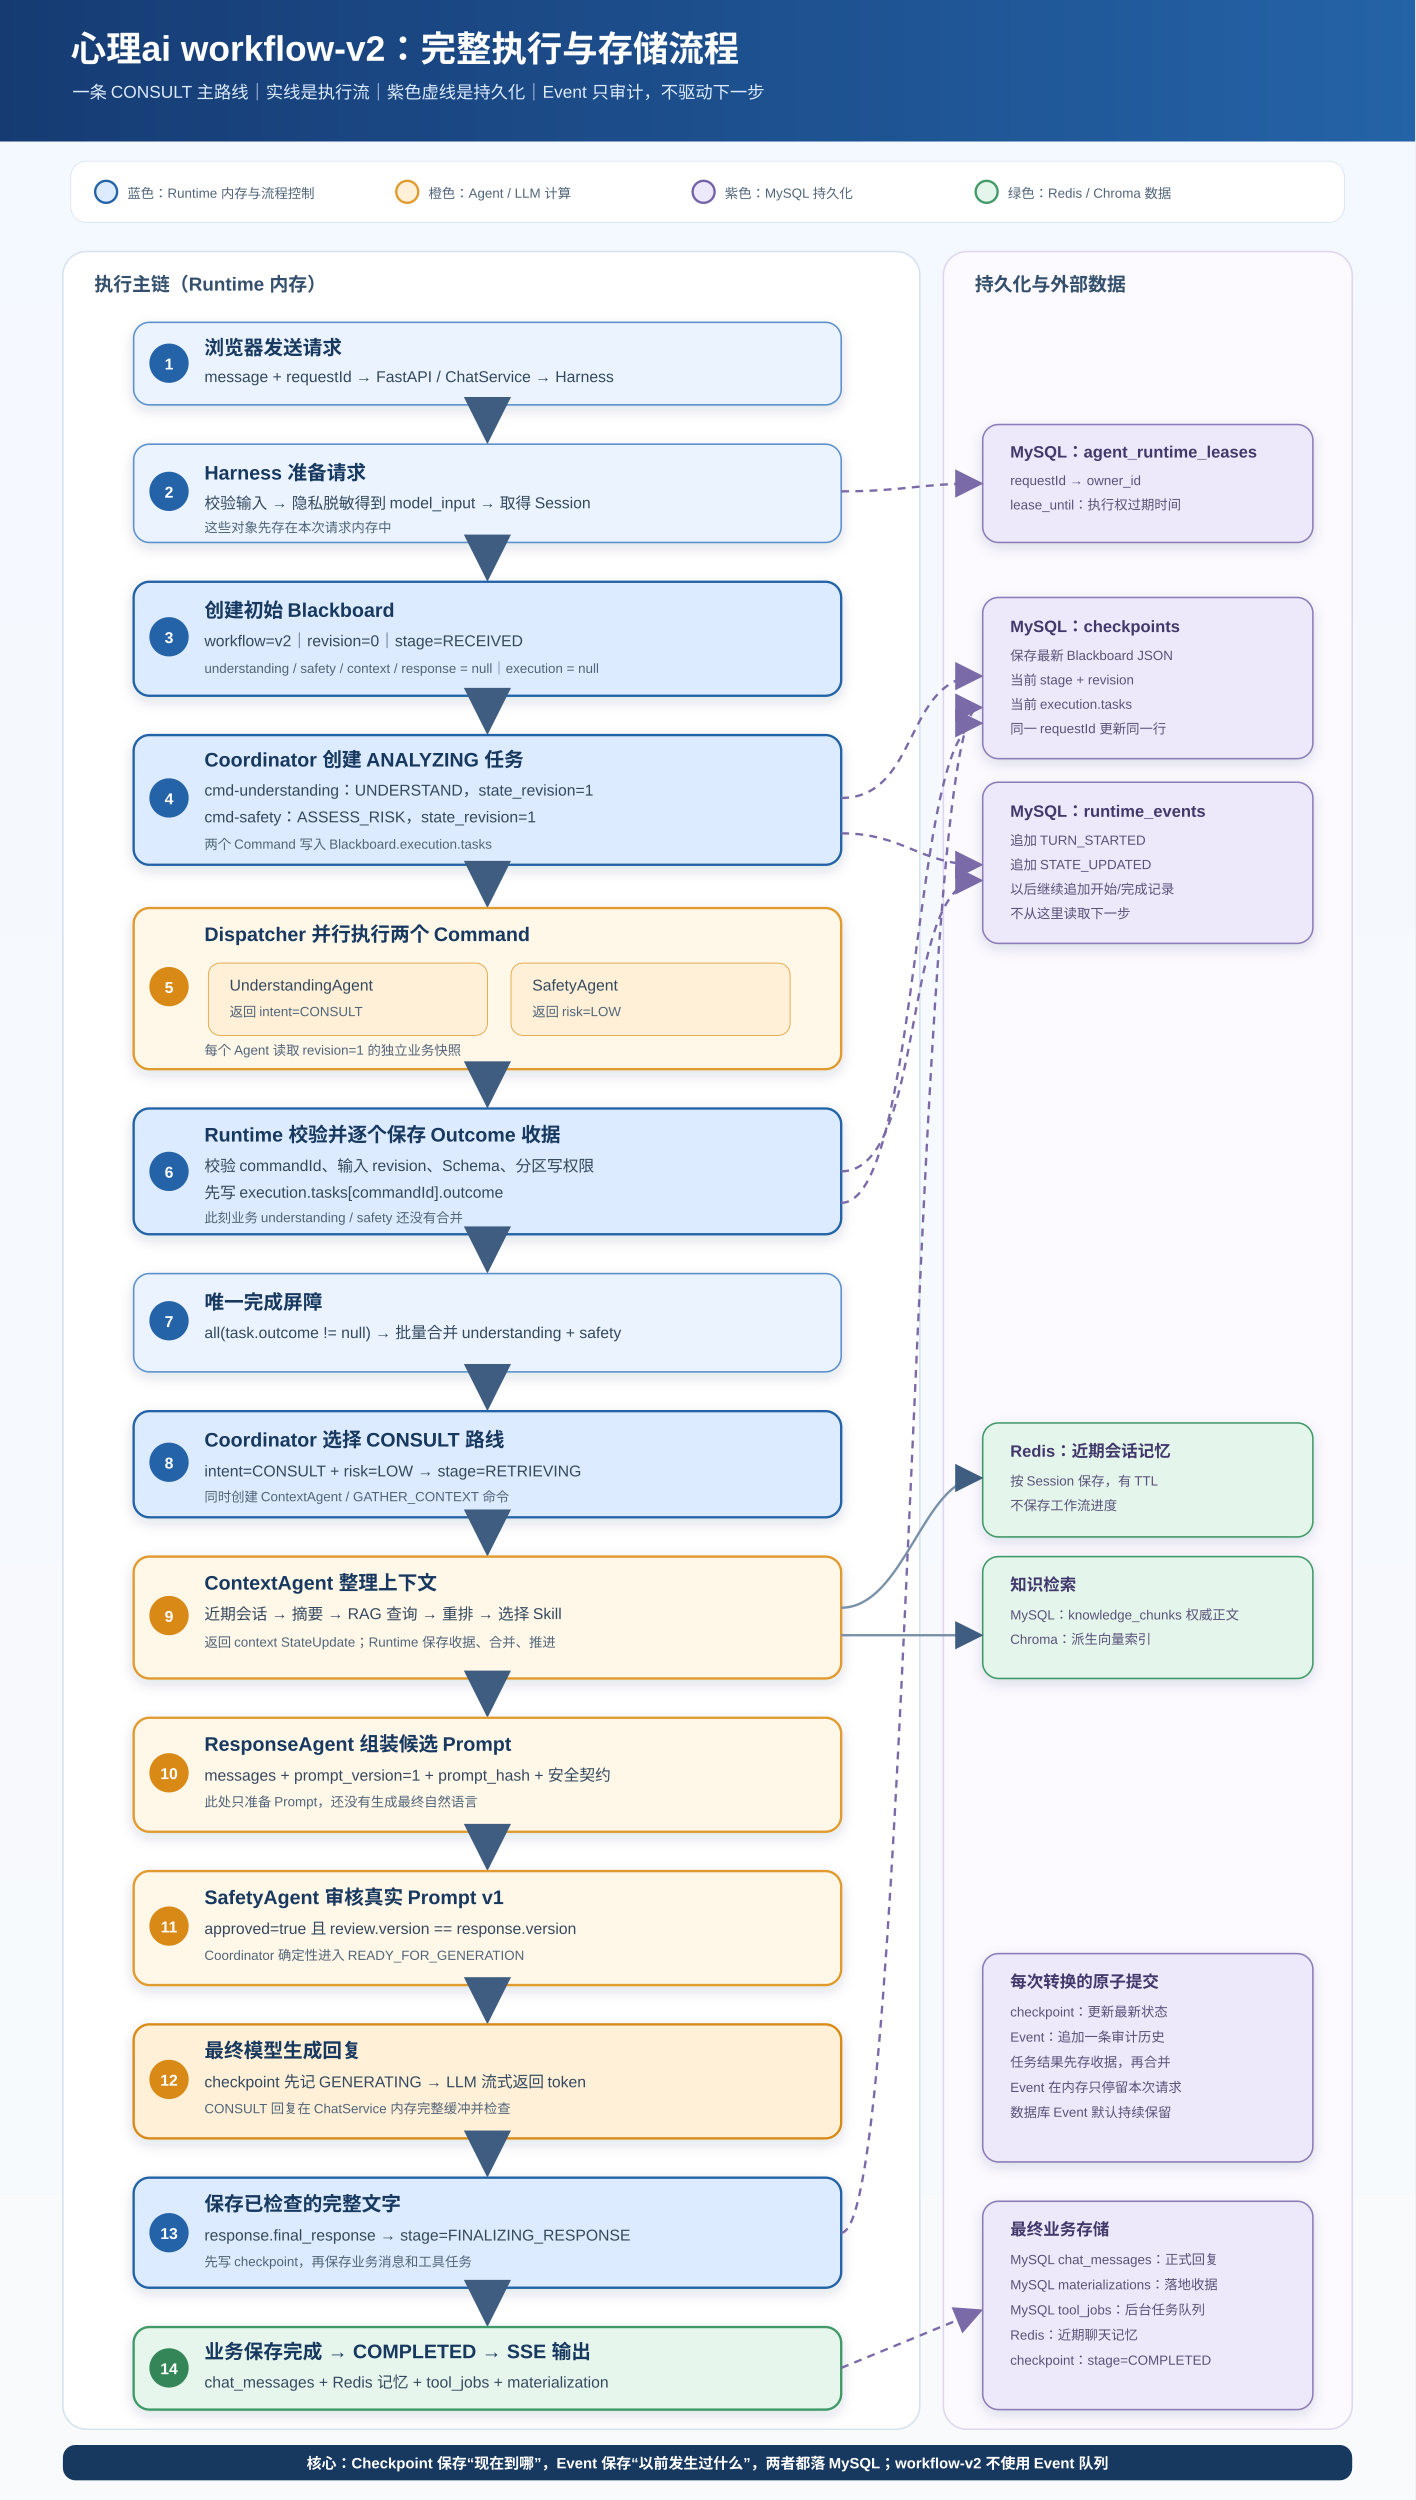
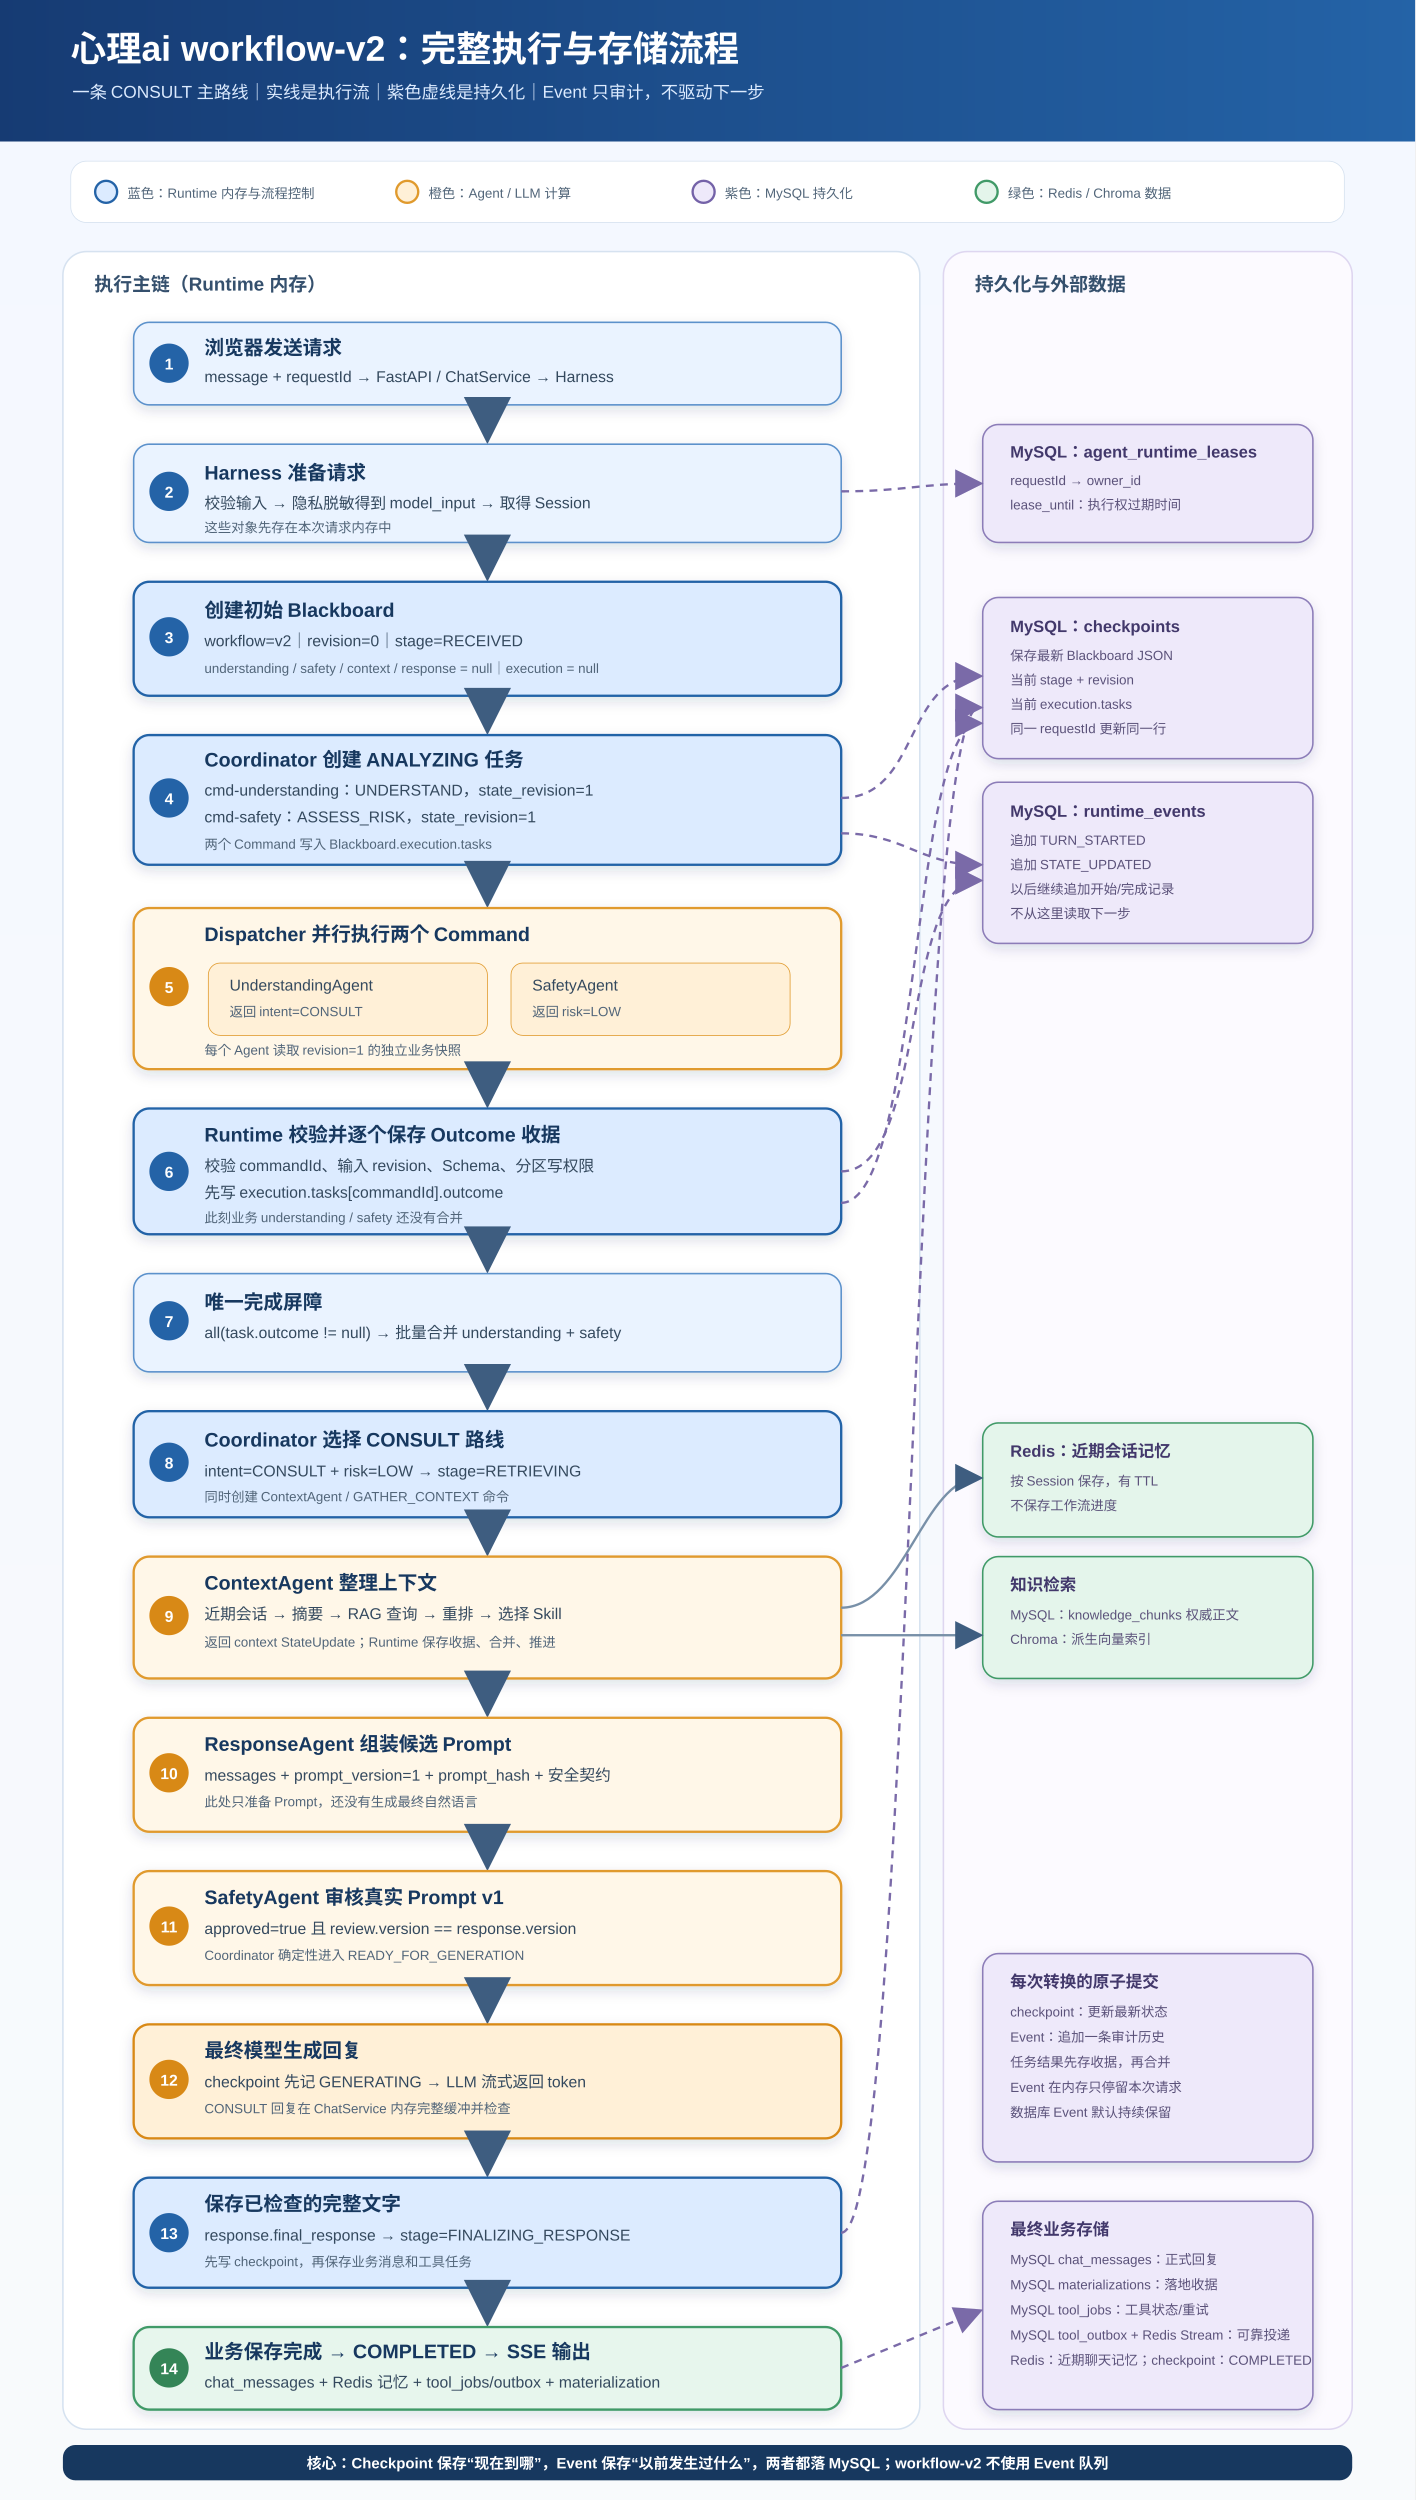
<svg xmlns="http://www.w3.org/2000/svg" width="1800" height="3180" viewBox="0 0 1800 3180">
  <defs>
    <linearGradient id="bg" x1="0" y1="0" x2="0" y2="1">
      <stop offset="0" stop-color="#F4F8FF" />
      <stop offset="1" stop-color="#F8FAFC" />
    </linearGradient>
    <linearGradient id="header" x1="0" y1="0" x2="1" y2="0">
      <stop offset="0" stop-color="#163B73" />
      <stop offset="1" stop-color="#2463A7" />
    </linearGradient>
    <filter id="shadow" x="-20%" y="-20%" width="140%" height="150%">
      <feDropShadow dx="0" dy="6" stdDeviation="8" flood-color="#183153" flood-opacity=".14" />
    </filter>
    <marker id="arrow" markerWidth="12" markerHeight="12" refX="10" refY="6" orient="auto">
      <path d="M0,0 L12,6 L0,12 Z" fill="#3E5D80" />
    </marker>
    <marker id="arrowDash" markerWidth="12" markerHeight="12" refX="10" refY="6" orient="auto">
      <path d="M0,0 L12,6 L0,12 Z" fill="#7A6AA8" />
    </marker>
    <style>
      .title{font:700 45px 'Microsoft YaHei','Noto Sans SC',Arial,sans-serif;fill:#fff}
      .subtitle{font:400 22px 'Microsoft YaHei','Noto Sans SC',Arial,sans-serif;fill:#DCEBFF}
      .lane{font:700 24px 'Microsoft YaHei','Noto Sans SC',Arial,sans-serif;fill:#35506D}
      .h{font:700 25px 'Microsoft YaHei','Noto Sans SC',Arial,sans-serif;fill:#17385F}
      .body{font:400 20px 'Microsoft YaHei','Noto Sans SC',Arial,sans-serif;fill:#34495E}
      .small{font:400 17px 'Microsoft YaHei','Noto Sans SC',Arial,sans-serif;fill:#516579}
      .dbH{font:700 21px 'Microsoft YaHei','Noto Sans SC',Arial,sans-serif;fill:#42386B}
      .dbT{font:400 17px 'Microsoft YaHei','Noto Sans SC',Arial,sans-serif;fill:#5B527A}
      .num{font:700 20px 'Microsoft YaHei','Noto Sans SC',Arial,sans-serif;fill:#fff;text-anchor:middle}
      .tag{font:700 17px 'Microsoft YaHei','Noto Sans SC',Arial,sans-serif}
      .flow{stroke:#3E5D80;stroke-width:5;fill:none;marker-end:url(#arrow)}
      .audit{stroke:#7A6AA8;stroke-width:3;stroke-dasharray:10 8;fill:none;marker-end:url(#arrowDash)}
      .thin{stroke:#7890A8;stroke-width:3;fill:none;marker-end:url(#arrow)}
    </style>
  </defs>
  <rect width="1800" height="3180" fill="url(#bg)" />
  <rect x="0" y="0" width="1800" height="180" fill="url(#header)" />
  <text x="90" y="78" class="title">心理ai workflow-v2：完整执行与存储流程</text>
  <text x="92" y="125" class="subtitle">一条 CONSULT 主路线｜实线是执行流｜紫色虚线是持久化｜Event 只审计，不驱动下一步</text>
  <rect x="90" y="205" width="1620" height="78" rx="20" fill="#FFFFFF" stroke="#D5E1EF" />
  <circle cx="135" cy="244" r="14" fill="#DCEBFF" stroke="#2463A7" stroke-width="3" />
  <text x="162" y="252" class="small">蓝色：Runtime 内存与流程控制</text>
  <circle cx="518" cy="244" r="14" fill="#FFF0D7" stroke="#E09A2D" stroke-width="3" />
  <text x="545" y="252" class="small">橙色：Agent / LLM 计算</text>
  <circle cx="895" cy="244" r="14" fill="#EEE9FA" stroke="#7462A8" stroke-width="3" />
  <text x="922" y="252" class="small">紫色：MySQL 持久化</text>
  <circle cx="1255" cy="244" r="14" fill="#E4F5EB" stroke="#419A68" stroke-width="3" />
  <text x="1282" y="252" class="small">绿色：Redis / Chroma 数据</text>
  <rect x="80" y="320" width="1090" height="2770" rx="30" fill="#FFFFFF" stroke="#D6E2F0" stroke-width="2" />
  <rect x="1200" y="320" width="520" height="2770" rx="30" fill="#FCFAFF" stroke="#DED6F0" stroke-width="2" />
  <text x="120" y="370" class="lane">执行主链（Runtime 内存）</text>
  <text x="1240" y="370" class="lane">持久化与外部数据</text>
  <g filter="url(#shadow)">
    <rect x="170" y="410" width="900" height="105" rx="20" fill="#EAF3FF" stroke="#5B91CB" stroke-width="2" />
  </g>
  <circle cx="215" cy="462" r="25" fill="#2463A7" />
  <text x="215" y="470" class="num">1</text>
  <text x="260" y="451" class="h">浏览器发送请求</text>
  <text x="260" y="486" class="body">message + requestId → FastAPI / ChatService → Harness</text>
  <path d="M620 515 L620 555" class="flow" />
  <g filter="url(#shadow)">
    <rect x="170" y="565" width="900" height="125" rx="20" fill="#EAF3FF" stroke="#5B91CB" stroke-width="2" />
  </g>
  <circle cx="215" cy="625" r="25" fill="#2463A7" />
  <text x="215" y="633" class="num">2</text>
  <text x="260" y="610" class="h">Harness 准备请求</text>
  <text x="260" y="647" class="body">校验输入 → 隐私脱敏得到 model_input → 取得 Session</text>
  <text x="260" y="677" class="small">这些对象先存在本次请求内存中</text>
  <g filter="url(#shadow)">
    <rect x="1250" y="540" width="420" height="150" rx="20" fill="#EEE9FA" stroke="#8C7DB8" stroke-width="2" />
  </g>
  <text x="1285" y="582" class="dbH">MySQL：agent_runtime_leases</text>
  <text x="1285" y="617" class="dbT">requestId → owner_id</text>
  <text x="1285" y="648" class="dbT">lease_until：执行权过期时间</text>
  <path d="M1070 625 C1150 625 1170 615 1245 615" class="audit" />
  <path d="M620 690 L620 730" class="flow" />
  <g filter="url(#shadow)">
    <rect x="170" y="740" width="900" height="145" rx="20" fill="#DCEBFF" stroke="#2463A7" stroke-width="3" />
  </g>
  <circle cx="215" cy="810" r="25" fill="#2463A7" />
  <text x="215" y="818" class="num">3</text>
  <text x="260" y="785" class="h">创建初始 Blackboard</text>
  <text x="260" y="822" class="body">workflow=v2｜revision=0｜stage=RECEIVED</text>
  <text x="260" y="856" class="small">understanding / safety / context / response = null｜execution = null</text>
  <path d="M620 885 L620 925" class="flow" />
  <g filter="url(#shadow)">
    <rect x="170" y="935" width="900" height="165" rx="20" fill="#DCEBFF" stroke="#2463A7" stroke-width="3" />
  </g>
  <circle cx="215" cy="1015" r="25" fill="#2463A7" />
  <text x="215" y="1023" class="num">4</text>
  <text x="260" y="975" class="h">Coordinator 创建 ANALYZING 任务</text>
  <text x="260" y="1012" class="body">cmd-understanding：UNDERSTAND，state_revision=1</text>
  <text x="260" y="1046" class="body">cmd-safety：ASSESS_RISK，state_revision=1</text>
  <text x="260" y="1080" class="small">两个 Command 写入 Blackboard.execution.tasks</text>
  <g filter="url(#shadow)">
    <rect x="1250" y="760" width="420" height="205" rx="20" fill="#EEE9FA" stroke="#8C7DB8" stroke-width="2" />
  </g>
  <text x="1285" y="804" class="dbH">MySQL：checkpoints</text>
  <text x="1285" y="840" class="dbT">保存最新 Blackboard JSON</text>
  <text x="1285" y="871" class="dbT">当前 stage + revision</text>
  <text x="1285" y="902" class="dbT">当前 execution.tasks</text>
  <text x="1285" y="933" class="dbT">同一 requestId 更新同一行</text>
  <path d="M1070 1015 C1170 1015 1150 860 1245 860" class="audit" />
  <g filter="url(#shadow)">
    <rect x="1250" y="995" width="420" height="205" rx="20" fill="#EEE9FA" stroke="#8C7DB8" stroke-width="2" />
  </g>
  <text x="1285" y="1039" class="dbH">MySQL：runtime_events</text>
  <text x="1285" y="1075" class="dbT">追加 TURN_STARTED</text>
  <text x="1285" y="1106" class="dbT">追加 STATE_UPDATED</text>
  <text x="1285" y="1137" class="dbT">以后继续追加开始/完成记录</text>
  <text x="1285" y="1168" class="dbT">不从这里读取下一步</text>
  <path d="M1070 1060 C1150 1060 1170 1100 1245 1100" class="audit" />
  <path d="M620 1100 L620 1145" class="flow" />
  <g filter="url(#shadow)">
    <rect x="170" y="1155" width="900" height="205" rx="20" fill="#FFF7E8" stroke="#E09A2D" stroke-width="3" />
  </g>
  <circle cx="215" cy="1255" r="25" fill="#D88916" />
  <text x="215" y="1263" class="num">5</text>
  <text x="260" y="1197" class="h">Dispatcher 并行执行两个 Command</text>
  <rect x="265" y="1225" width="355" height="92" rx="15" fill="#FFF0D7" stroke="#E09A2D" />
  <text x="292" y="1260" class="body">UnderstandingAgent</text>
  <text x="292" y="1293" class="small">返回 intent=CONSULT</text>
  <rect x="650" y="1225" width="355" height="92" rx="15" fill="#FFF0D7" stroke="#E09A2D" />
  <text x="677" y="1260" class="body">SafetyAgent</text>
  <text x="677" y="1293" class="small">返回 risk=LOW</text>
  <text x="260" y="1342" class="small">每个 Agent 读取 revision=1 的独立业务快照</text>
  <path d="M620 1360 L620 1400" class="flow" />
  <g filter="url(#shadow)">
    <rect x="170" y="1410" width="900" height="160" rx="20" fill="#DCEBFF" stroke="#2463A7" stroke-width="3" />
  </g>
  <circle cx="215" cy="1490" r="25" fill="#2463A7" />
  <text x="215" y="1498" class="num">6</text>
  <text x="260" y="1452" class="h">Runtime 校验并逐个保存 Outcome 收据</text>
  <text x="260" y="1490" class="body">校验 commandId、输入 revision、Schema、分区写权限</text>
  <text x="260" y="1524" class="body">先写 execution.tasks[commandId].outcome</text>
  <text x="260" y="1555" class="small">此刻业务 understanding / safety 还没有合并</text>
  <path d="M1070 1490 C1180 1490 1145 1120 1245 1120" class="audit" />
  <path d="M1070 1530 C1170 1530 1160 920 1245 920" class="audit" />
  <path d="M620 1570 L620 1610" class="flow" />
  <g filter="url(#shadow)">
    <rect x="170" y="1620" width="900" height="125" rx="20" fill="#EAF3FF" stroke="#5B91CB" stroke-width="2" />
  </g>
  <circle cx="215" cy="1680" r="25" fill="#2463A7" />
  <text x="215" y="1688" class="num">7</text>
  <text x="260" y="1665" class="h">唯一完成屏障</text>
  <text x="260" y="1702" class="body">all(task.outcome != null) → 批量合并 understanding + safety</text>
  <path d="M620 1745 L620 1785" class="flow" />
  <g filter="url(#shadow)">
    <rect x="170" y="1795" width="900" height="135" rx="20" fill="#DCEBFF" stroke="#2463A7" stroke-width="3" />
  </g>
  <circle cx="215" cy="1860" r="25" fill="#2463A7" />
  <text x="215" y="1868" class="num">8</text>
  <text x="260" y="1840" class="h">Coordinator 选择 CONSULT 路线</text>
  <text x="260" y="1878" class="body">intent=CONSULT + risk=LOW → stage=RETRIEVING</text>
  <text x="260" y="1910" class="small">同时创建 ContextAgent / GATHER_CONTEXT 命令</text>
  <path d="M620 1930 L620 1970" class="flow" />
  <g filter="url(#shadow)">
    <rect x="170" y="1980" width="900" height="155" rx="20" fill="#FFF7E8" stroke="#E09A2D" stroke-width="3" />
  </g>
  <circle cx="215" cy="2055" r="25" fill="#D88916" />
  <text x="215" y="2063" class="num">9</text>
  <text x="260" y="2022" class="h">ContextAgent 整理上下文</text>
  <text x="260" y="2060" class="body">近期会话 → 摘要 → RAG 查询 → 重排 → 选择 Skill</text>
  <text x="260" y="2095" class="small">返回 context StateUpdate；Runtime 保存收据、合并、推进</text>
  <g filter="url(#shadow)">
    <rect x="1250" y="1810" width="420" height="145" rx="20" fill="#E4F5EB" stroke="#419A68" stroke-width="2" />
  </g>
  <text x="1285" y="1853" class="dbH">Redis：近期会话记忆</text>
  <text x="1285" y="1890" class="dbT">按 Session 保存，有 TTL</text>
  <text x="1285" y="1921" class="dbT">不保存工作流进度</text>
  <g filter="url(#shadow)">
    <rect x="1250" y="1980" width="420" height="155" rx="20" fill="#E4F5EB" stroke="#419A68" stroke-width="2" />
  </g>
  <text x="1285" y="2023" class="dbH">知识检索</text>
  <text x="1285" y="2060" class="dbT">MySQL：knowledge_chunks 权威正文</text>
  <text x="1285" y="2091" class="dbT">Chroma：派生向量索引</text>
  <path d="M1070 2045 C1150 2045 1175 1880 1245 1880" class="thin" />
  <path d="M1070 2080 L1245 2080" class="thin" />
  <path d="M620 2135 L620 2175" class="flow" />
  <g filter="url(#shadow)">
    <rect x="170" y="2185" width="900" height="145" rx="20" fill="#FFF7E8" stroke="#E09A2D" stroke-width="3" />
  </g>
  <circle cx="215" cy="2255" r="25" fill="#D88916" />
  <text x="215" y="2263" class="num">10</text>
  <text x="260" y="2227" class="h">ResponseAgent 组装候选 Prompt</text>
  <text x="260" y="2265" class="body">messages + prompt_version=1 + prompt_hash + 安全契约</text>
  <text x="260" y="2298" class="small">此处只准备 Prompt，还没有生成最终自然语言</text>
  <path d="M620 2330 L620 2370" class="flow" />
  <g filter="url(#shadow)">
    <rect x="170" y="2380" width="900" height="145" rx="20" fill="#FFF7E8" stroke="#E09A2D" stroke-width="3" />
  </g>
  <circle cx="215" cy="2450" r="25" fill="#D88916" />
  <text x="215" y="2458" class="num">11</text>
  <text x="260" y="2422" class="h">SafetyAgent 审核真实 Prompt v1</text>
  <text x="260" y="2460" class="body">approved=true 且 review.version == response.version</text>
  <text x="260" y="2493" class="small">Coordinator 确定性进入 READY_FOR_GENERATION</text>
  <path d="M620 2525 L620 2565" class="flow" />
  <g filter="url(#shadow)">
    <rect x="170" y="2575" width="900" height="145" rx="20" fill="#FFF0D7" stroke="#D88916" stroke-width="3" />
  </g>
  <circle cx="215" cy="2645" r="25" fill="#D88916" />
  <text x="215" y="2653" class="num">12</text>
  <text x="260" y="2617" class="h">最终模型生成回复</text>
  <text x="260" y="2655" class="body">checkpoint 先记 GENERATING → LLM 流式返回 token</text>
  <text x="260" y="2688" class="small">CONSULT 回复在 ChatService 内存完整缓冲并检查</text>
  <path d="M620 2720 L620 2760" class="flow" />
  <g filter="url(#shadow)">
    <rect x="170" y="2770" width="900" height="140" rx="20" fill="#DCEBFF" stroke="#2463A7" stroke-width="3" />
  </g>
  <circle cx="215" cy="2840" r="25" fill="#2463A7" />
  <text x="215" y="2848" class="num">13</text>
  <text x="260" y="2812" class="h">保存已检查的完整文字</text>
  <text x="260" y="2850" class="body">response.final_response → stage=FINALIZING_RESPONSE</text>
  <text x="260" y="2883" class="small">先写 checkpoint，再保存业务消息和工具任务</text>
  <path d="M1070 2840 C1160 2840 1160 900 1245 900" class="audit" />
  <g filter="url(#shadow)">
    <rect x="1250" y="2485" width="420" height="265" rx="20" fill="#EEE9FA" stroke="#8C7DB8" stroke-width="2" />
  </g>
  <text x="1285" y="2528" class="dbH">每次转换的原子提交</text>
  <text x="1285" y="2565" class="dbT">checkpoint：更新最新状态</text>
  <text x="1285" y="2597" class="dbT">Event：追加一条审计历史</text>
  <text x="1285" y="2629" class="dbT">任务结果先存收据，再合并</text>
  <text x="1285" y="2661" class="dbT">Event 在内存只停留本次请求</text>
  <text x="1285" y="2693" class="dbT">数据库 Event 默认持续保留</text>
  <path d="M620 2910 L620 2950" class="flow" />
  <g filter="url(#shadow)">
    <rect x="170" y="2960" width="900" height="105" rx="20" fill="#E7F6ED" stroke="#419A68" stroke-width="3" />
  </g>
  <circle cx="215" cy="3012" r="25" fill="#348557" />
  <text x="215" y="3020" class="num">14</text>
  <text x="260" y="3000" class="h">业务保存完成 → COMPLETED → SSE 输出</text>
-   <text x="260" y="3037" class="body">chat_messages + Redis 记忆 + tool_jobs + materialization</text>
+   <text x="260" y="3037" class="body">chat_messages + Redis 记忆 + tool_jobs/outbox + materialization</text>
  <g filter="url(#shadow)">
    <rect x="1250" y="2800" width="420" height="265" rx="20" fill="#EEE9FA" stroke="#8C7DB8" stroke-width="2" />
  </g>
  <text x="1285" y="2843" class="dbH">最终业务存储</text>
  <text x="1285" y="2880" class="dbT">MySQL chat_messages：正式回复</text>
  <text x="1285" y="2912" class="dbT">MySQL materializations：落地收据</text>
-   <text x="1285" y="2944" class="dbT">MySQL tool_jobs：后台任务队列</text>
-   <text x="1285" y="2976" class="dbT">Redis：近期聊天记忆</text>
-   <text x="1285" y="3008" class="dbT">checkpoint：stage=COMPLETED</text>
+   <text x="1285" y="2944" class="dbT">MySQL tool_jobs：工具状态/重试</text>
+   <text x="1285" y="2976" class="dbT">MySQL tool_outbox + Redis Stream：可靠投递</text>
+   <text x="1285" y="3008" class="dbT">Redis：近期聊天记忆；checkpoint：COMPLETED</text>
  <path d="M1070 3012 L1245 2940" class="audit" />
  <rect x="80" y="3110" width="1640" height="45" rx="16" fill="#17385F" />
  <text x="900" y="3140" text-anchor="middle" style="font:700 19px 'Microsoft YaHei','Noto Sans SC',Arial,sans-serif;fill:#fff">
    核心：Checkpoint 保存“现在到哪”，Event 保存“以前发生过什么”，两者都落 MySQL；workflow-v2 不使用 Event 队列
  </text>
</svg>
